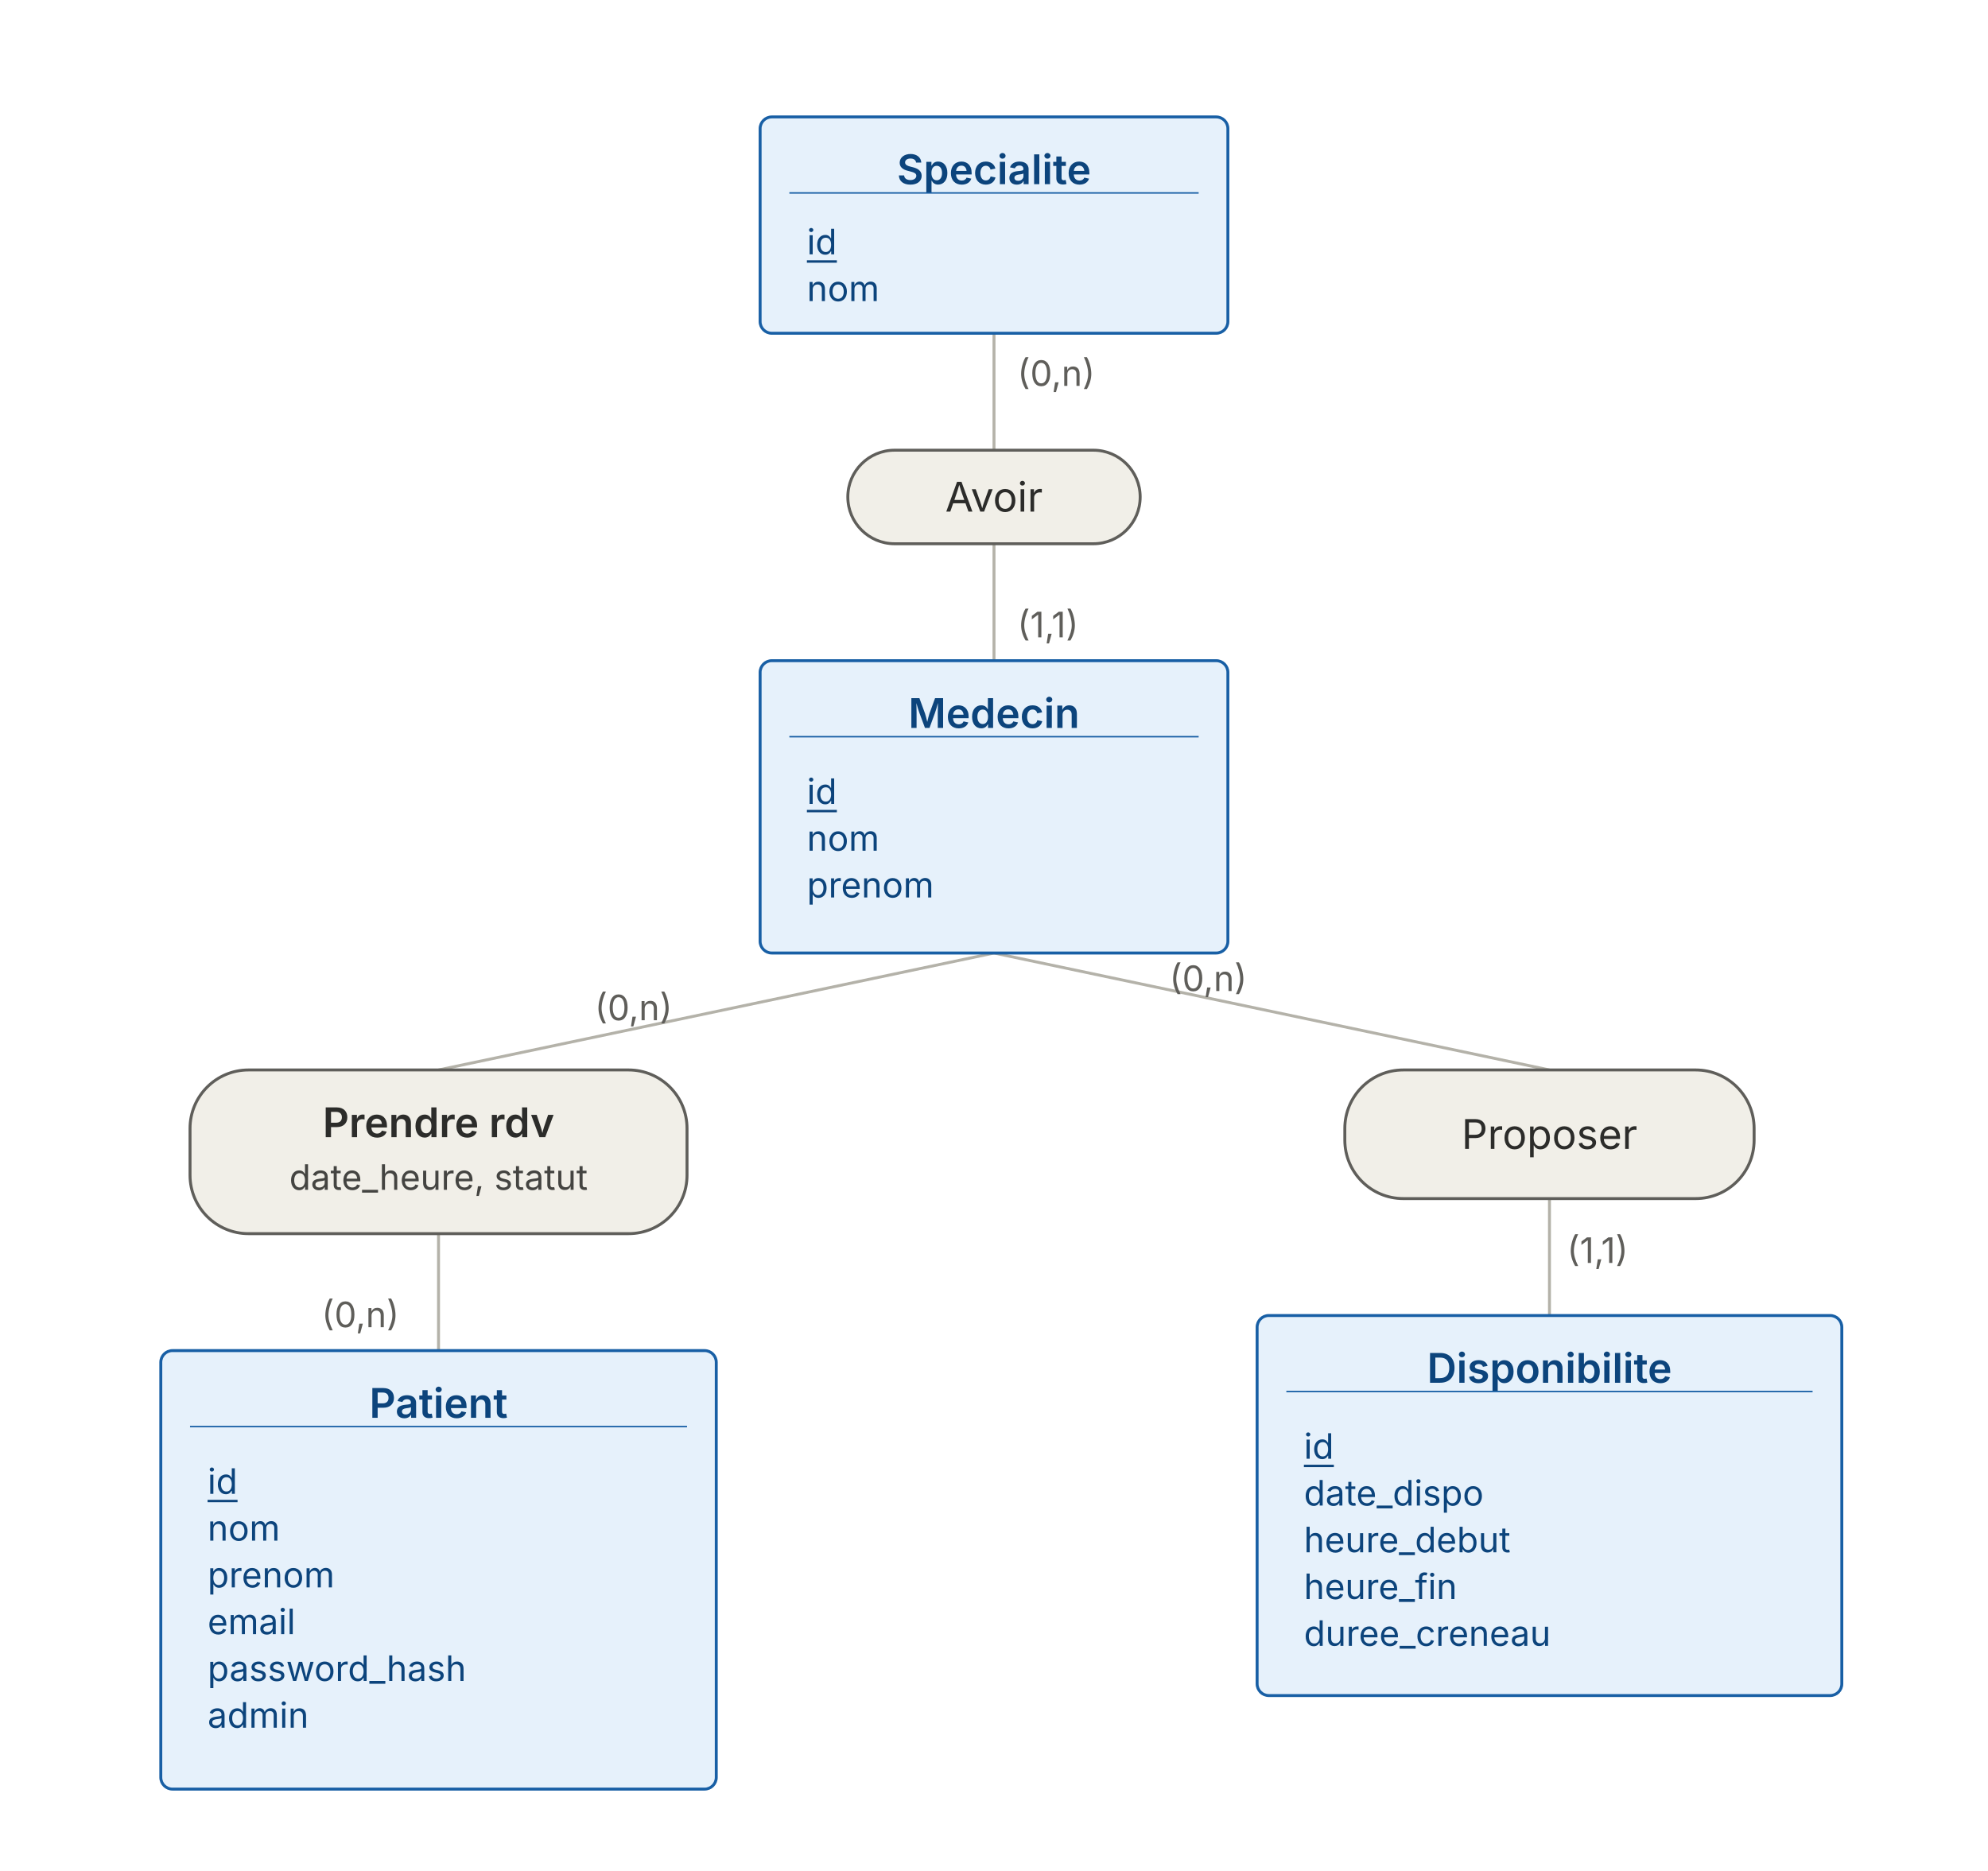
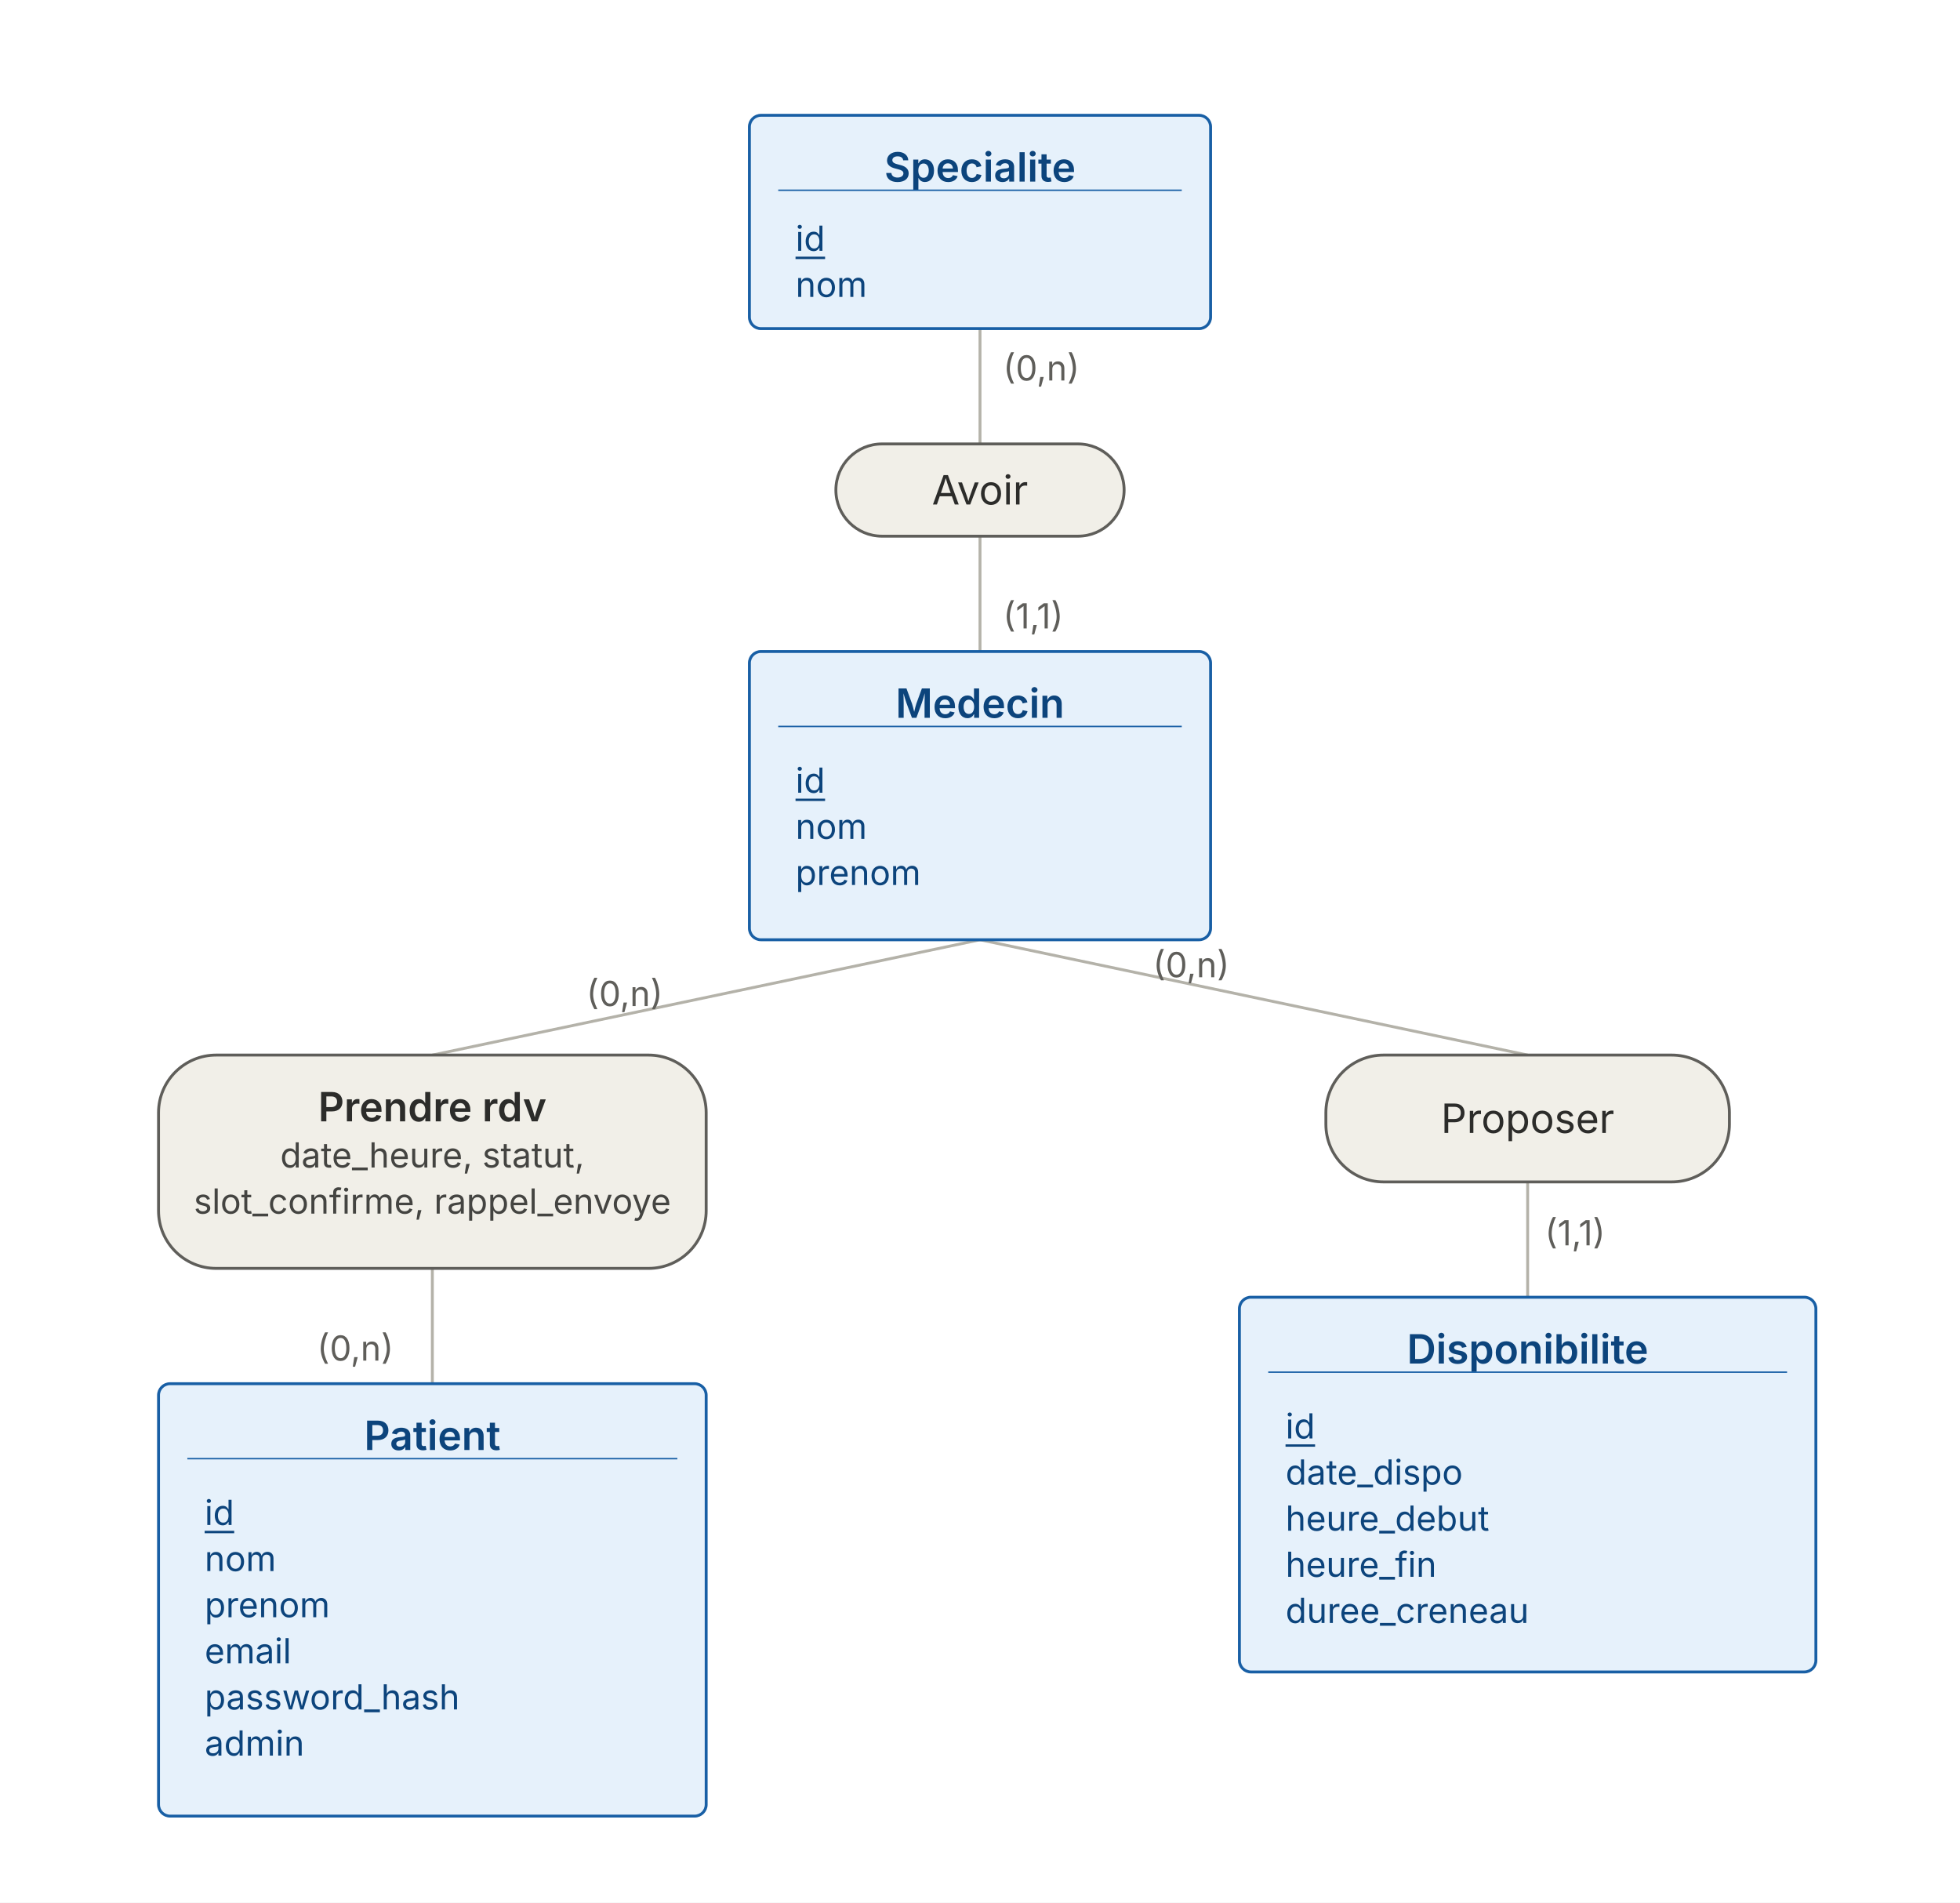
- <svg xmlns="http://www.w3.org/2000/svg" width="680" height="640" viewBox="0 0 680 640" role="img" font-family="system-ui, -apple-system, 'Segoe UI', sans-serif">
-   <rect width="680" height="640" fill="#ffffff" />
+ <svg xmlns="http://www.w3.org/2000/svg" width="680" height="660" viewBox="0 0 680 660" role="img" font-family="system-ui, -apple-system, 'Segoe UI', sans-serif">
+   <rect width="680" height="660" fill="#ffffff" />
  <line x1="340" y1="114" x2="340" y2="154" stroke="#B4B2A9" stroke-width="1" />
  <line x1="340" y1="186" x2="340" y2="226" stroke="#B4B2A9" stroke-width="1" />
  <line x1="340" y1="326" x2="150" y2="366" stroke="#B4B2A9" stroke-width="1" />
  <line x1="340" y1="326" x2="530" y2="366" stroke="#B4B2A9" stroke-width="1" />
-   <line x1="150" y1="422" x2="150" y2="462" stroke="#B4B2A9" stroke-width="1" />
+   <line x1="150" y1="440" x2="150" y2="480" stroke="#B4B2A9" stroke-width="1" />
  <line x1="530" y1="410" x2="530" y2="450" stroke="#B4B2A9" stroke-width="1" />
  <text x="348" y="132" font-size="12" fill="#5F5E5A">(0,n)</text>
  <text x="348" y="218" font-size="12" fill="#5F5E5A">(1,1)</text>
  <text x="230" y="349" font-size="12" fill="#5F5E5A" text-anchor="end">(0,n)</text>
-   <text x="110" y="454" font-size="12" fill="#5F5E5A">(0,n)</text>
+   <text x="110" y="472" font-size="12" fill="#5F5E5A">(0,n)</text>
  <text x="400" y="339" font-size="12" fill="#5F5E5A">(0,n)</text>
  <text x="536" y="432" font-size="12" fill="#5F5E5A">(1,1)</text>
  <g>
    <rect x="260" y="40" width="160" height="74" rx="4" fill="#E6F1FB" stroke="#185FA5" stroke-width="1" />
    <text x="340" y="63" font-size="14" font-weight="600" fill="#0C447C" text-anchor="middle">Specialite</text>
    <line x1="270" y1="66" x2="410" y2="66" stroke="#185FA5" stroke-width="0.5" />
    <text x="276" y="87" font-size="12" fill="#0C447C" text-decoration="underline">id</text>
    <text x="276" y="103" font-size="12" fill="#0C447C">nom</text>
  </g>
  <g>
    <rect x="290" y="154" width="100" height="32" rx="16" fill="#F1EFE8" stroke="#5F5E5A" stroke-width="1" />
    <text x="340" y="175" font-size="14" fill="#2C2C2A" text-anchor="middle">Avoir</text>
  </g>
  <g>
    <rect x="260" y="226" width="160" height="100" rx="4" fill="#E6F1FB" stroke="#185FA5" stroke-width="1" />
    <text x="340" y="249" font-size="14" font-weight="600" fill="#0C447C" text-anchor="middle">Medecin</text>
    <line x1="270" y1="252" x2="410" y2="252" stroke="#185FA5" stroke-width="0.5" />
    <text x="276" y="275" font-size="12" fill="#0C447C" text-decoration="underline">id</text>
    <text x="276" y="291" font-size="12" fill="#0C447C">nom</text>
    <text x="276" y="307" font-size="12" fill="#0C447C">prenom</text>
  </g>
  <g>
-     <rect x="65" y="366" width="170" height="56" rx="20" fill="#F1EFE8" stroke="#5F5E5A" stroke-width="1" />
+     <rect x="55" y="366" width="190" height="74" rx="20" fill="#F1EFE8" stroke="#5F5E5A" stroke-width="1" />
    <text x="150" y="389" font-size="14" font-weight="600" fill="#2C2C2A" text-anchor="middle">Prendre rdv</text>
-     <text x="150" y="407" font-size="12" fill="#444441" text-anchor="middle">date_heure, statut</text>
+     <text x="150" y="405" font-size="12" fill="#444441" text-anchor="middle">date_heure, statut,</text>
+     <text x="150" y="421" font-size="12" fill="#444441" text-anchor="middle">slot_confirme, rappel_envoye</text>
  </g>
  <g>
    <rect x="460" y="366" width="140" height="44" rx="20" fill="#F1EFE8" stroke="#5F5E5A" stroke-width="1" />
    <text x="530" y="393" font-size="14" fill="#2C2C2A" text-anchor="middle">Proposer</text>
  </g>
  <g>
-     <rect x="55" y="462" width="190" height="150" rx="4" fill="#E6F1FB" stroke="#185FA5" stroke-width="1" />
-     <text x="150" y="485" font-size="14" font-weight="600" fill="#0C447C" text-anchor="middle">Patient</text>
-     <line x1="65" y1="488" x2="235" y2="488" stroke="#185FA5" stroke-width="0.5" />
-     <text x="71" y="511" font-size="12" fill="#0C447C" text-decoration="underline">id</text>
-     <text x="71" y="527" font-size="12" fill="#0C447C">nom</text>
-     <text x="71" y="543" font-size="12" fill="#0C447C">prenom</text>
-     <text x="71" y="559" font-size="12" fill="#0C447C">email</text>
-     <text x="71" y="575" font-size="12" fill="#0C447C">password_hash</text>
-     <text x="71" y="591" font-size="12" fill="#0C447C">admin</text>
+     <rect x="55" y="480" width="190" height="150" rx="4" fill="#E6F1FB" stroke="#185FA5" stroke-width="1" />
+     <text x="150" y="503" font-size="14" font-weight="600" fill="#0C447C" text-anchor="middle">Patient</text>
+     <line x1="65" y1="506" x2="235" y2="506" stroke="#185FA5" stroke-width="0.5" />
+     <text x="71" y="529" font-size="12" fill="#0C447C" text-decoration="underline">id</text>
+     <text x="71" y="545" font-size="12" fill="#0C447C">nom</text>
+     <text x="71" y="561" font-size="12" fill="#0C447C">prenom</text>
+     <text x="71" y="577" font-size="12" fill="#0C447C">email</text>
+     <text x="71" y="593" font-size="12" fill="#0C447C">password_hash</text>
+     <text x="71" y="609" font-size="12" fill="#0C447C">admin</text>
  </g>
  <g>
    <rect x="430" y="450" width="200" height="130" rx="4" fill="#E6F1FB" stroke="#185FA5" stroke-width="1" />
    <text x="530" y="473" font-size="14" font-weight="600" fill="#0C447C" text-anchor="middle">Disponibilite</text>
    <line x1="440" y1="476" x2="620" y2="476" stroke="#185FA5" stroke-width="0.5" />
    <text x="446" y="499" font-size="12" fill="#0C447C" text-decoration="underline">id</text>
    <text x="446" y="515" font-size="12" fill="#0C447C">date_dispo</text>
    <text x="446" y="531" font-size="12" fill="#0C447C">heure_debut</text>
    <text x="446" y="547" font-size="12" fill="#0C447C">heure_fin</text>
    <text x="446" y="563" font-size="12" fill="#0C447C">duree_creneau</text>
  </g>
</svg>
